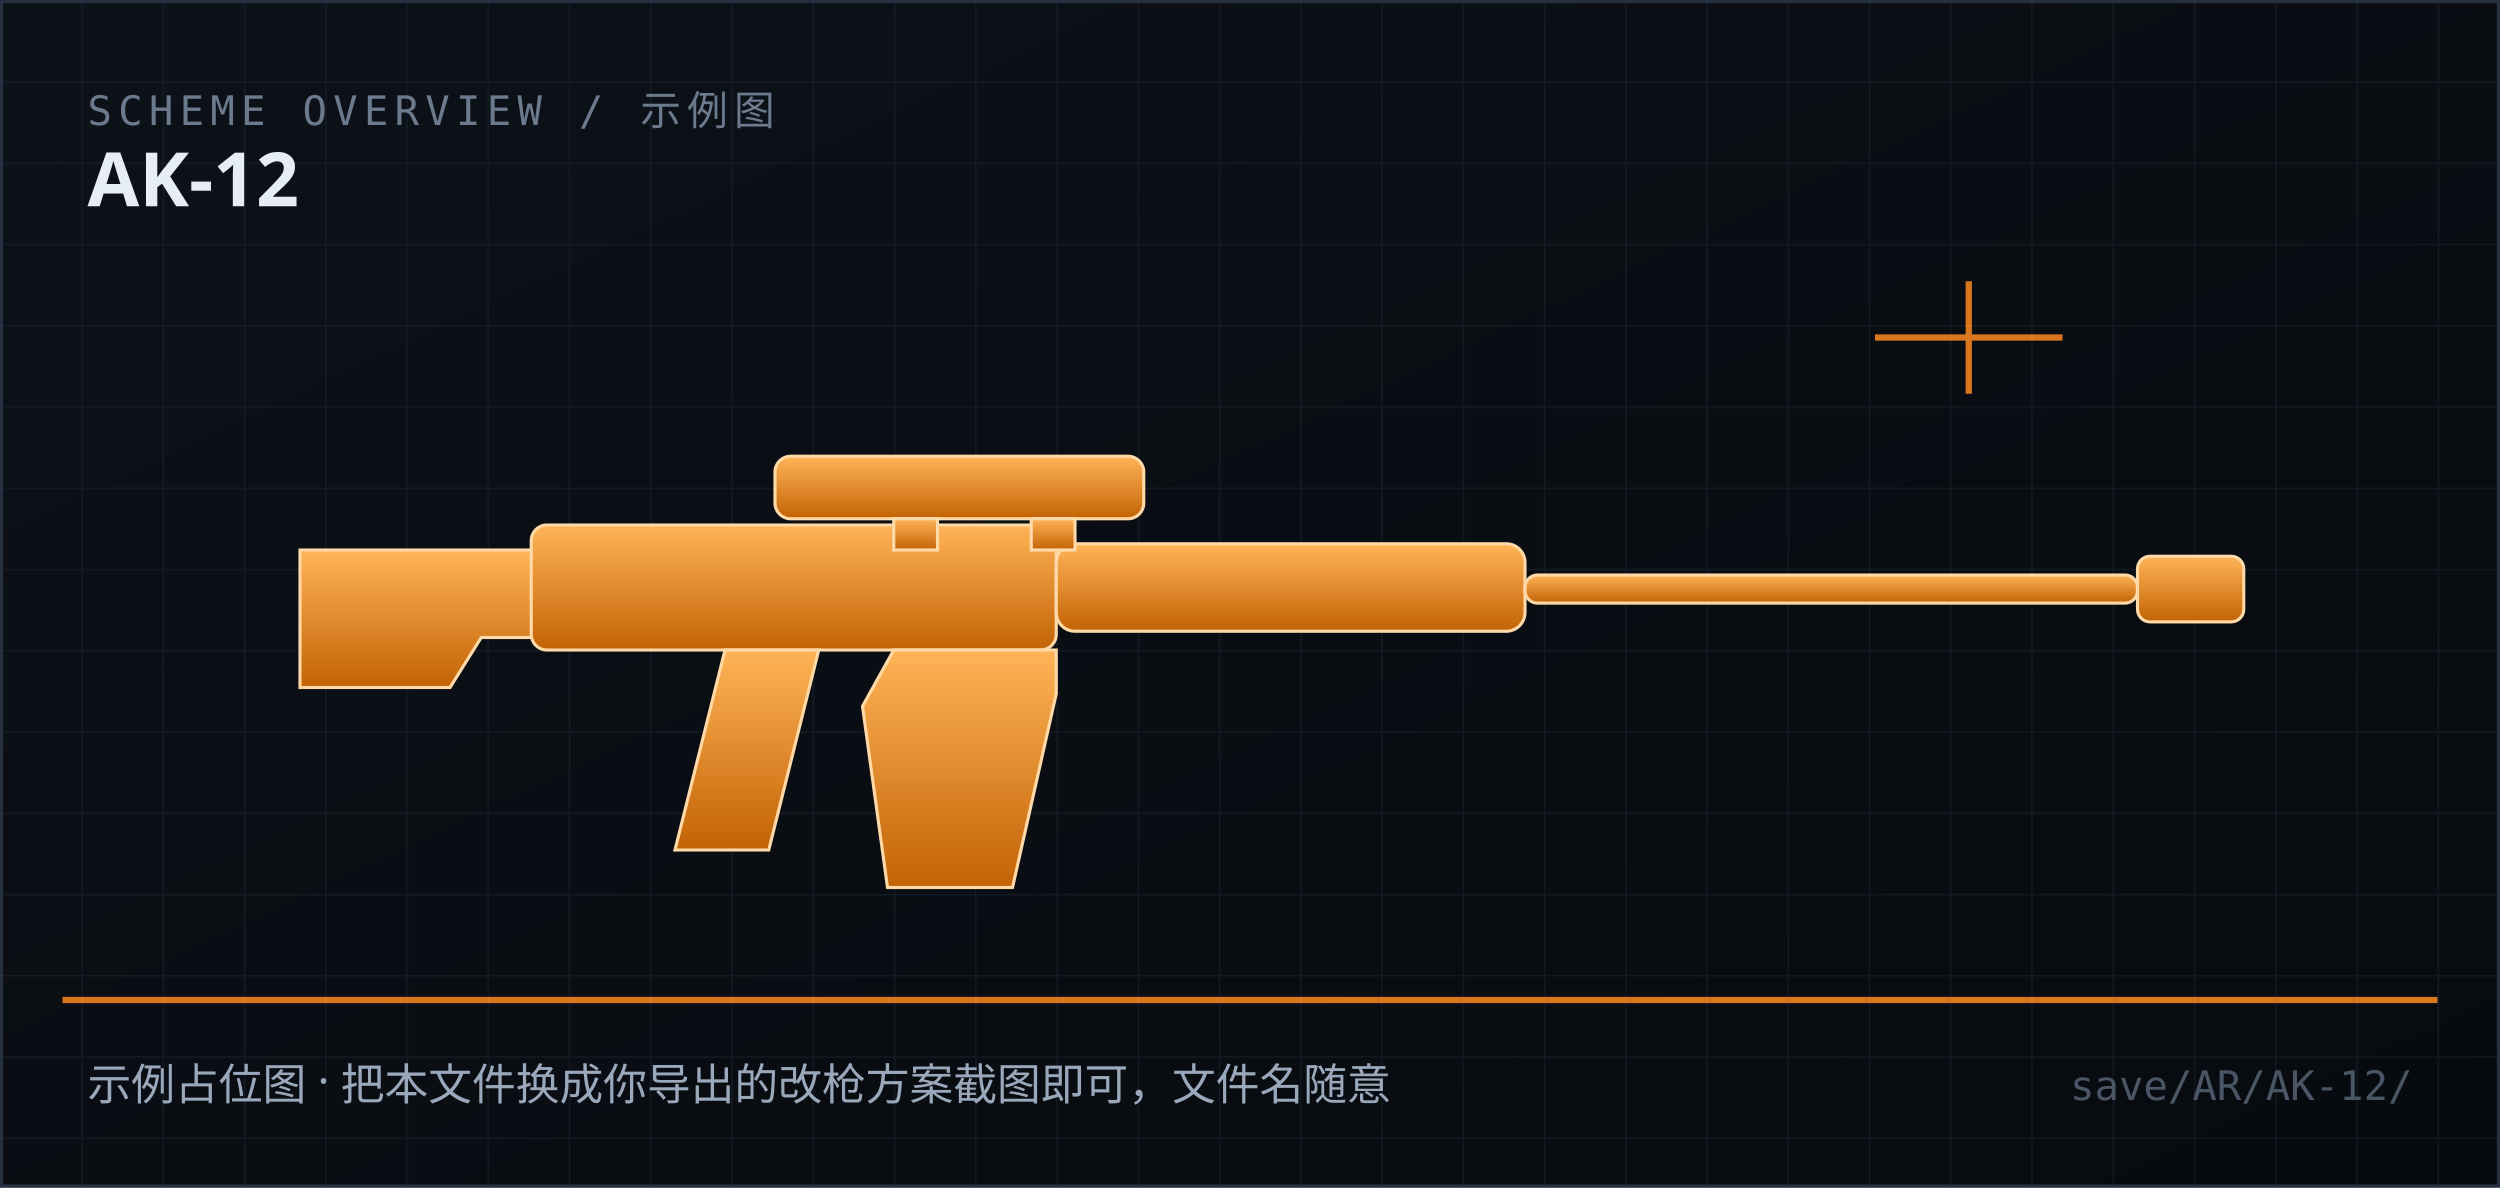
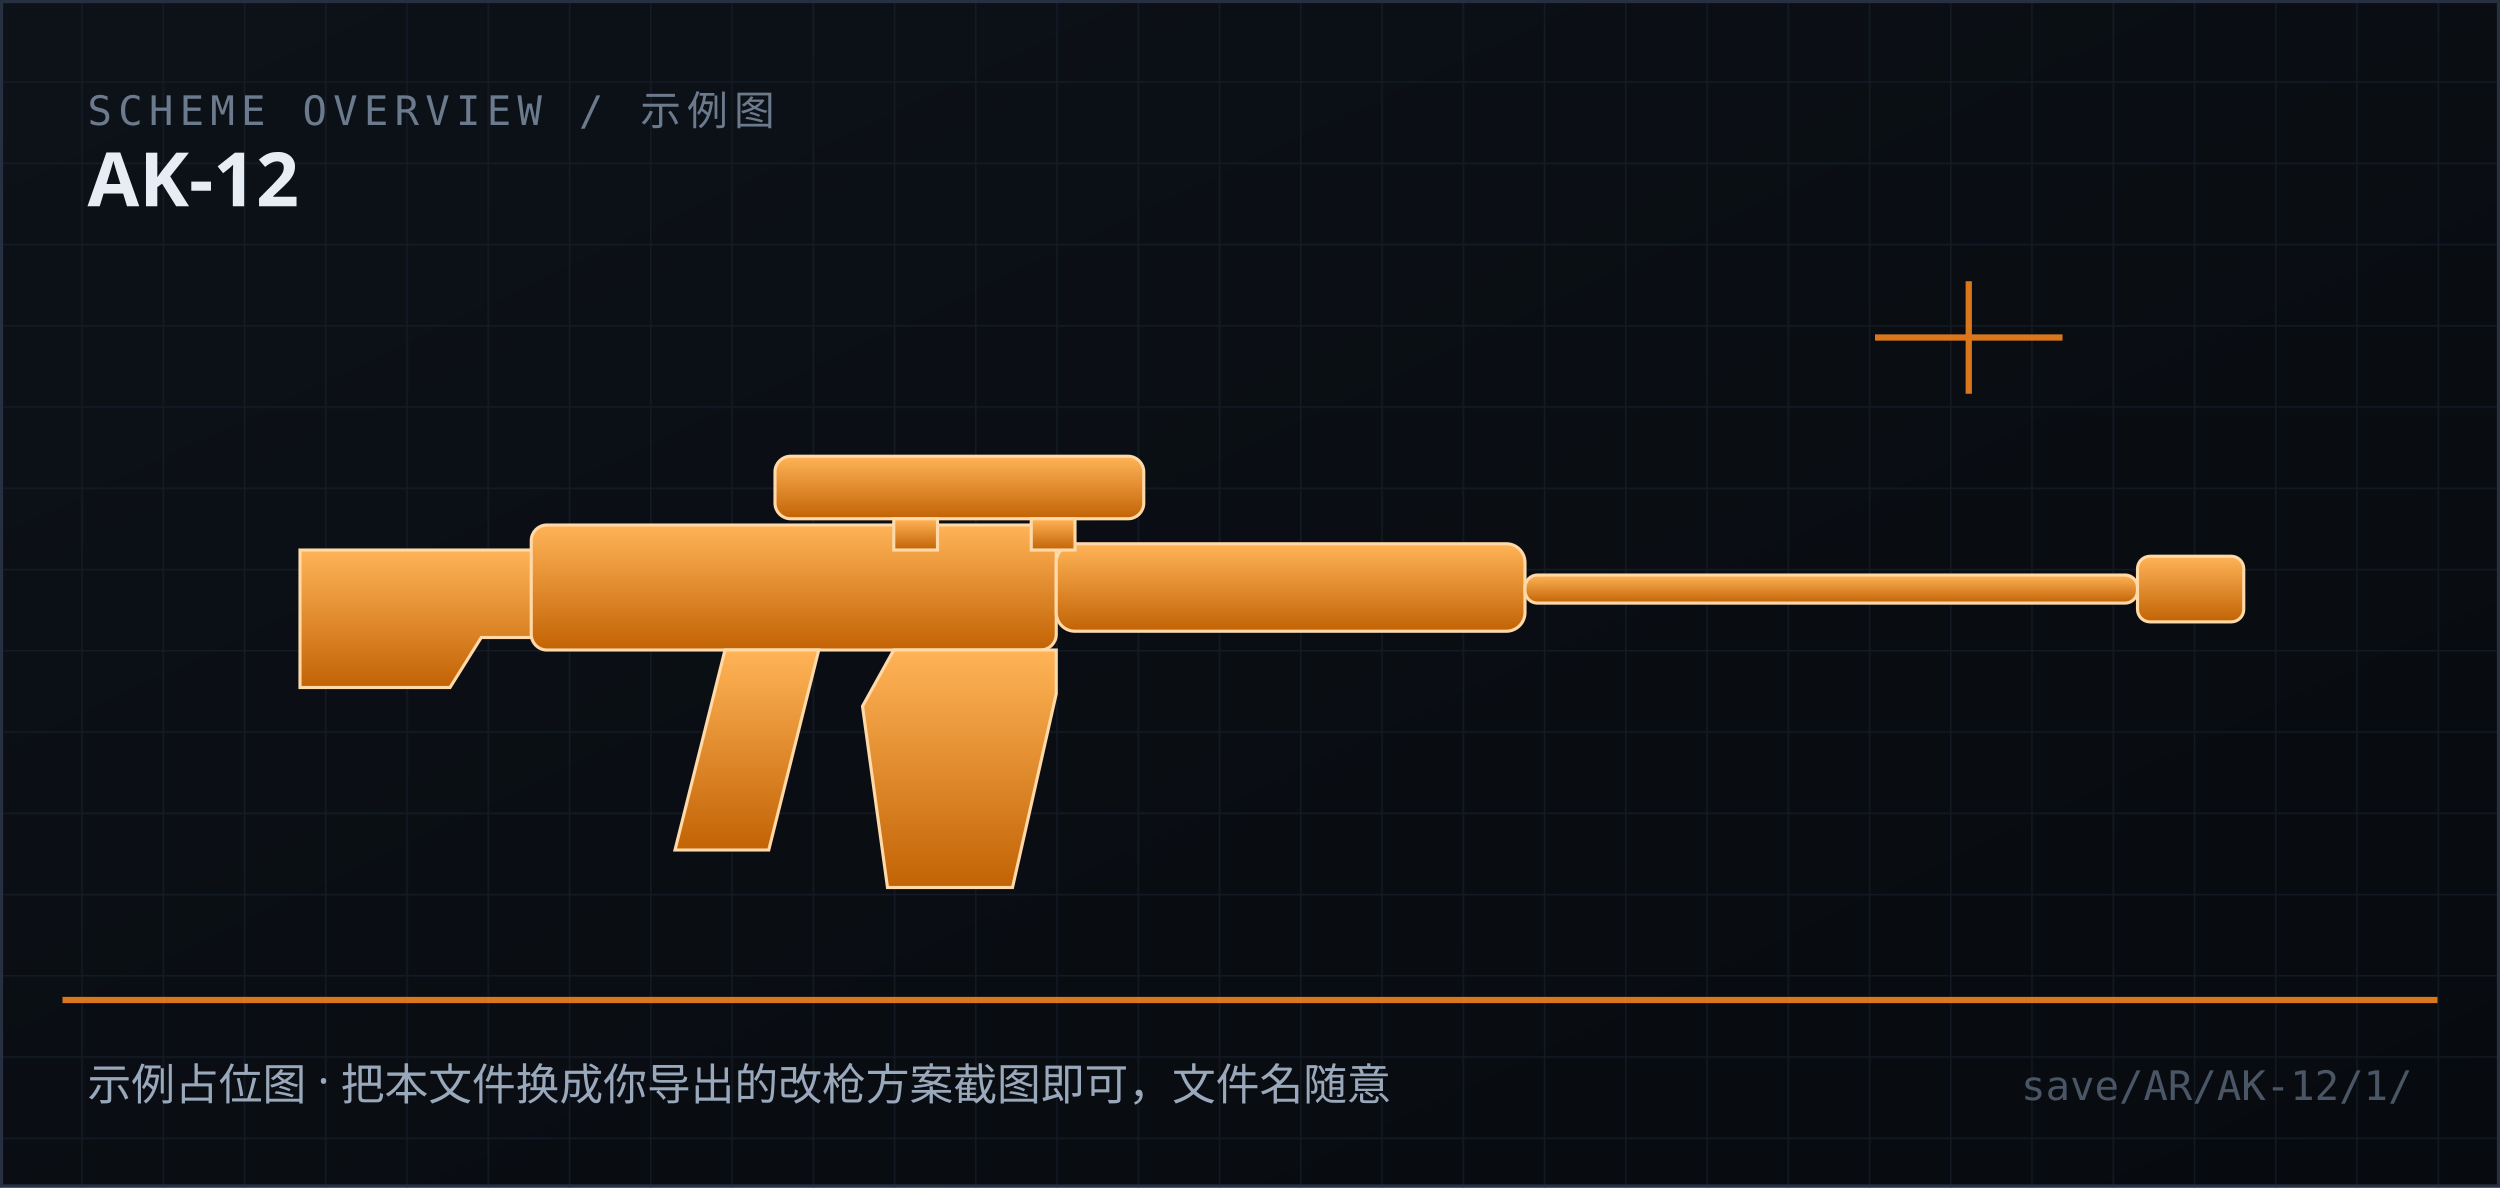
<svg xmlns="http://www.w3.org/2000/svg" viewBox="0 0 800 380" width="800" height="380" role="img" aria-label="AK-12 方案概览示例图">
  <defs>
    <linearGradient id="bg" x1="0" y1="0" x2="1" y2="1">
      <stop offset="0" stop-color="#0d1219" />
      <stop offset="1" stop-color="#070a0e" />
    </linearGradient>
    <pattern id="grid" width="26" height="26" patternUnits="userSpaceOnUse">
      <path d="M26 0H0V26" fill="none" stroke="#1b2431" stroke-width="1" />
    </pattern>
    <linearGradient id="gun" x1="0" y1="0" x2="0" y2="1">
      <stop offset="0" stop-color="#ffb457" />
      <stop offset="1" stop-color="#c26305" />
    </linearGradient>
  </defs>
  <rect width="800" height="380" fill="url(#bg)" />
  <rect width="800" height="380" fill="url(#grid)" opacity=".55" />
  <rect x="0.5" y="0.5" width="799" height="379" fill="none" stroke="#263041" />
  <text x="28" y="40" fill="#6b7a8d" font-family="monospace" font-size="13" letter-spacing="2">SCHEME OVERVIEW / 示例图</text>
  <text x="28" y="66" fill="#e7edf5" font-family="sans-serif" font-size="24" font-weight="700">AK-12</text>
  <g fill="url(#gun)" stroke="#ffd9a8" stroke-width="1">
    <path d="M96 176h74l14 10v18h-30l-10 16H96z" />
    <rect x="170" y="168" width="168" height="40" rx="5" />
    <rect x="338" y="174" width="150" height="28" rx="6" />
    <rect x="488" y="184" width="196" height="9" rx="4" />
    <rect x="684" y="178" width="34" height="21" rx="4" />
    <path d="M286 208h52v14l-14 62h-40l-8-58z" />
    <path d="M232 208h30l-16 64h-30z" />
    <rect x="248" y="146" width="118" height="20" rx="5" />
    <rect x="286" y="166" width="14" height="10" />
    <rect x="330" y="166" width="14" height="10" />
  </g>
  <g stroke="#ff8a1f" stroke-width="2" opacity=".85">
    <path d="M600 108h60M630 90v36M20 320h760" />
  </g>
  <text x="28" y="352" fill="#9aa8bb" font-family="sans-serif" font-size="14">示例占位图 · 把本文件换成你导出的改枪方案截图即可，文件名随意</text>
-   <text x="772" y="352" fill="#4a5666" font-family="monospace" font-size="13" text-anchor="end">save/AR/AK-12/</text>
+   <text x="772" y="352" fill="#4a5666" font-family="monospace" font-size="13" text-anchor="end">save/AR/AK-12/1/</text>
</svg>
